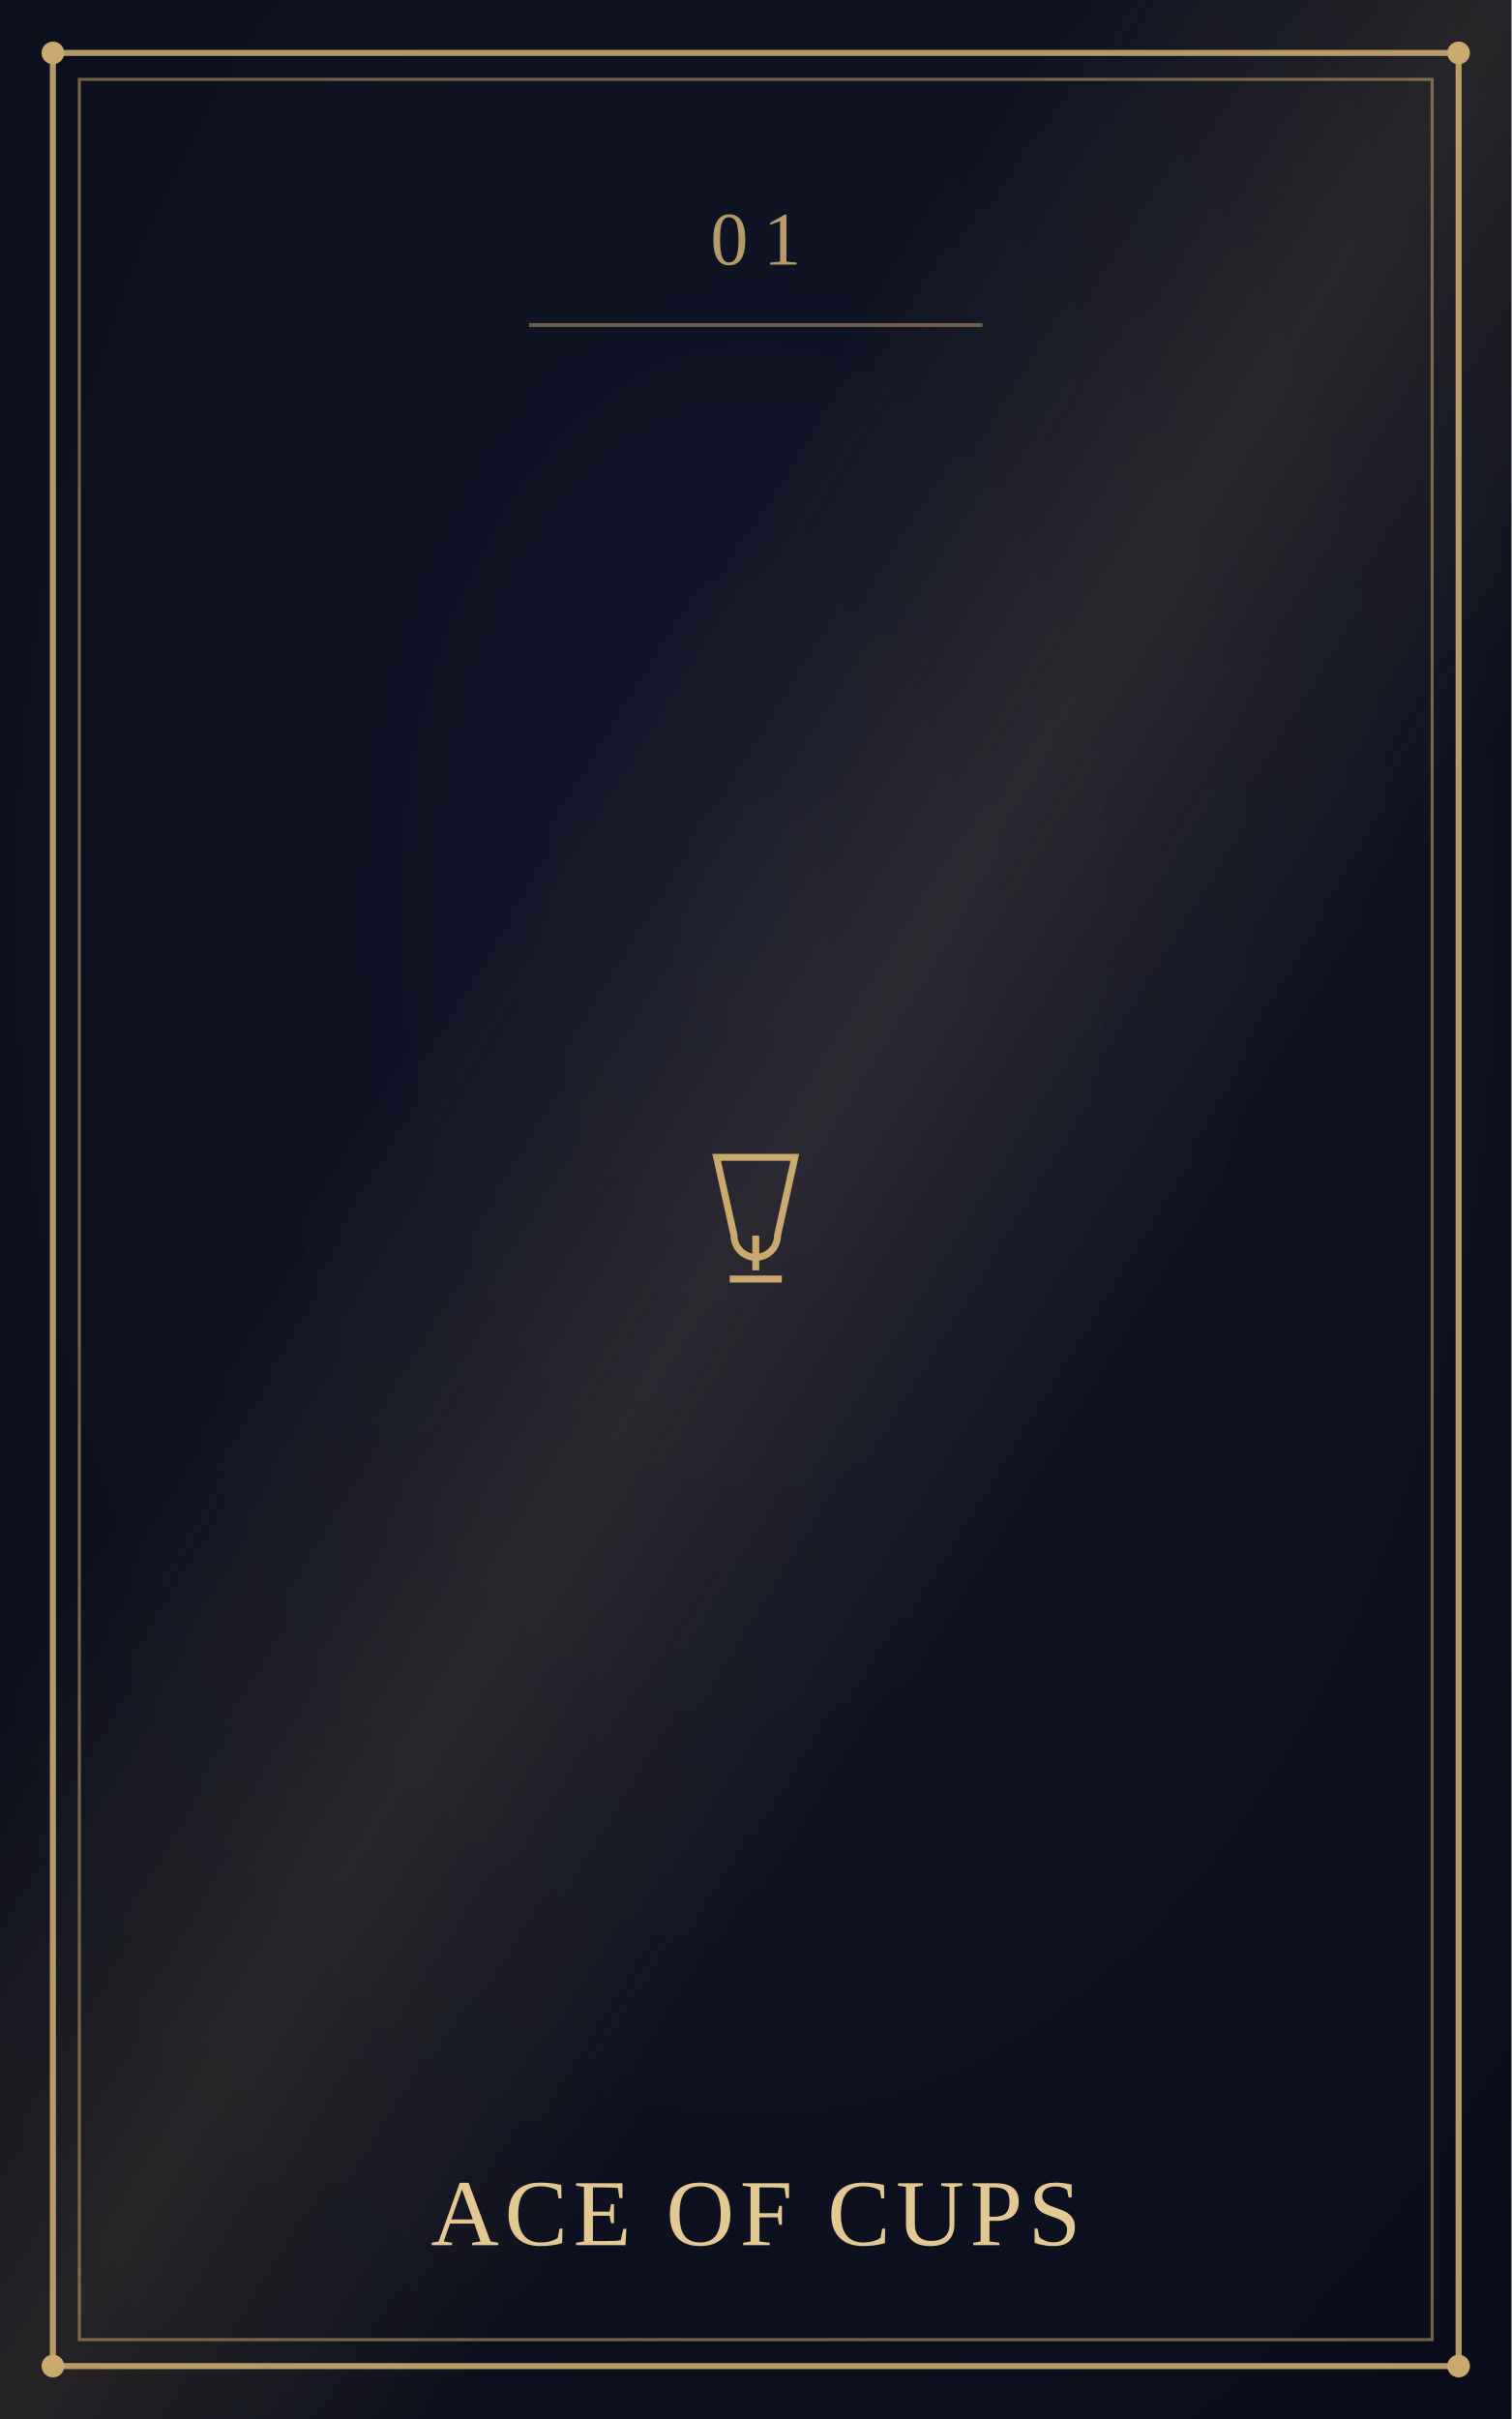
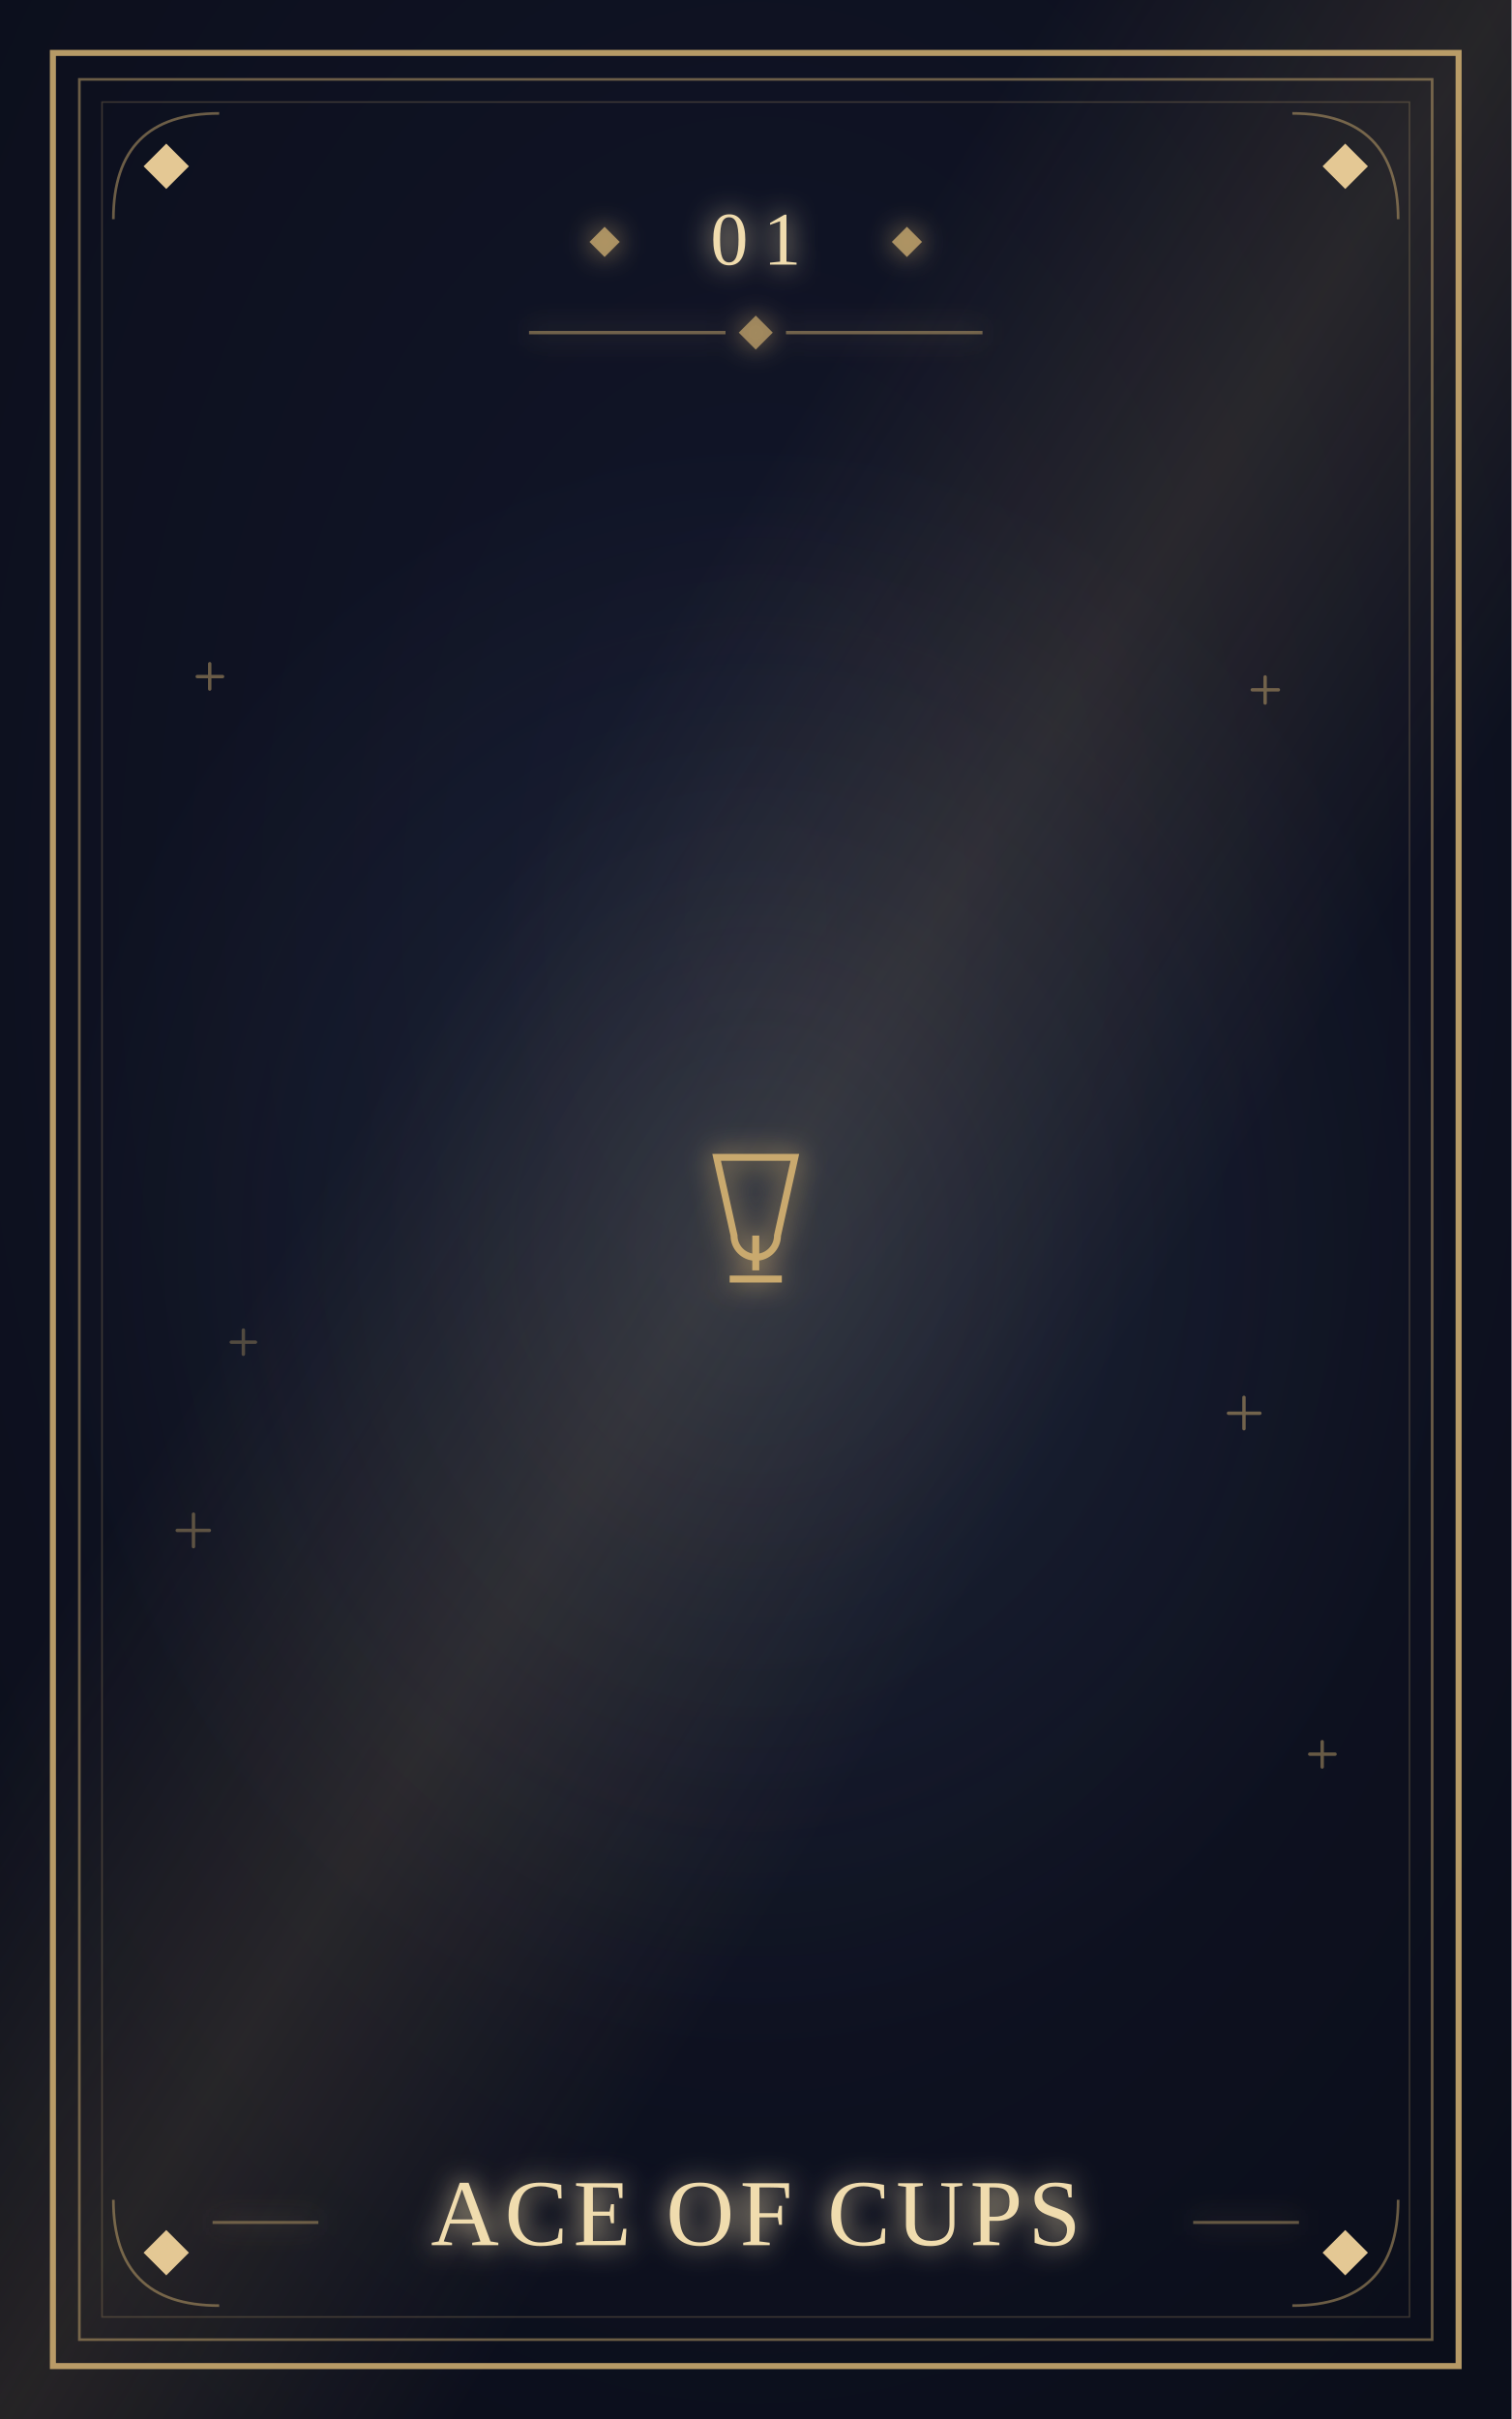
<svg xmlns="http://www.w3.org/2000/svg" viewBox="0 0 400 640" width="400" height="640">
  <defs>
    <radialGradient id="bgGrad" cx="50%" cy="38%" r="75%">
      <stop offset="0%" stop-color="#12162a" />
      <stop offset="100%" stop-color="#0b0e1a" />
    </radialGradient>
    <linearGradient id="sheen" x1="0%" y1="0%" x2="100%" y2="100%">
      <stop offset="35%" stop-color="#c9a96e" stop-opacity="0" />
      <stop offset="50%" stop-color="#c9a96e" stop-opacity="0.14" />
      <stop offset="65%" stop-color="#c9a96e" stop-opacity="0" />
    </linearGradient>
+     <radialGradient id="halo" cx="50%" cy="50%" r="50%">
+       <stop offset="0%" stop-color="#8fb3c9" stop-opacity="0.13" />
+       <stop offset="45%" stop-color="#8fb3c9" stop-opacity="0.06" />
+       <stop offset="100%" stop-color="#8fb3c9" stop-opacity="0" />
+     </radialGradient>
+     <filter id="glow" x="-40%" y="-40%" width="180%" height="180%">
+       <feGaussianBlur stdDeviation="3.5" result="b" />
+       <feMerge>
+         <feMergeNode in="b" />
+         <feMergeNode in="SourceGraphic" />
+       </feMerge>
+     </filter>
    <symbol id="sym-wands" viewBox="-20 -20 40 40">
      <g>
        <line x1="0" y1="-18" x2="0" y2="18" stroke="#c9a96e" stroke-width="2" stroke-linecap="round" transform="rotate(18)" />
        <line x1="-5" y1="-10" x2="5" y2="-6" stroke="#c9a96e" stroke-width="1.3" transform="rotate(18)" />
        <line x1="-5" y1="2" x2="5" y2="6" stroke="#c9a96e" stroke-width="1.3" transform="rotate(18)" />
      </g>
    </symbol>
    <symbol id="sym-cups" viewBox="-20 -20 40 40">
      <g>
        <path d="M -9 -12 L 9 -12 L 5 6 A 5 5 0 0 1 -5 6 Z" fill="none" stroke="#c9a96e" stroke-width="1.6" />
        <line x1="0" y1="6" x2="0" y2="14" stroke="#c9a96e" stroke-width="1.6" />
        <line x1="-6" y1="16" x2="6" y2="16" stroke="#c9a96e" stroke-width="1.6" />
      </g>
    </symbol>
    <symbol id="sym-swords" viewBox="-20 -20 40 40">
      <g>
        <line x1="0" y1="-18" x2="0" y2="14" stroke="#c9a96e" stroke-width="2" />
        <line x1="-7" y1="-6" x2="7" y2="-6" stroke="#c9a96e" stroke-width="1.6" />
        <circle cx="0" cy="17" r="2.2" fill="#c9a96e" />
      </g>
    </symbol>
    <symbol id="sym-pentacles" viewBox="-20 -20 40 40">
      <g>
        <circle cx="0" cy="0" r="13" fill="none" stroke="#c9a96e" stroke-width="1.5" opacity="1" />
        <polygon points="0,-8.4 2,-2.75 7.99,-2.6 3.23,1.05 4.94,6.8 0,3.4 -4.94,6.8 -3.23,1.05 -7.99,-2.6 -2,-2.75" fill="none" stroke="#c9a96e" stroke-width="1.2" opacity="1" />
      </g>
    </symbol>
  </defs>
  <rect x="0" y="0" width="400" height="640" fill="url(#bgGrad)" />
+   <ellipse cx="200" cy="330" rx="185" ry="215" fill="url(#halo)" />
  <rect x="0" y="0" width="400" height="640" fill="url(#sheen)" />
  <rect x="14" y="14" width="372" height="612" fill="none" stroke="#c9a96e" stroke-width="1.6" opacity="0.9" />
-   <rect x="21" y="21" width="358" height="598" fill="none" stroke="#c9a96e" stroke-width="0.8" opacity="0.55" />
-   <circle cx="14" cy="14" r="3" fill="#c9a96e" />
-   <circle cx="386" cy="14" r="3" fill="#c9a96e" />
-   <circle cx="14" cy="626" r="3" fill="#c9a96e" />
-   <circle cx="386" cy="626" r="3" fill="#c9a96e" />
-   <use href="#sym-cups" x="177" y="297" width="46" height="46" />
-   <text x="200" y="70" text-anchor="middle" font-family="Georgia, 'Times New Roman', serif" font-size="20" letter-spacing="4" fill="#c9a96e" opacity="0.9">01</text>
-   <line x1="140" y1="86" x2="260" y2="86" stroke="#c9a96e" stroke-width="1" opacity="0.5" />
-   <text x="200" y="594" text-anchor="middle" font-family="Georgia, 'Times New Roman', serif" font-size="25" letter-spacing="1.5" fill="#e4c894">ACE OF CUPS</text>
+   <rect x="21" y="21" width="358" height="598" fill="none" stroke="#c9a96e" stroke-width="0.7" opacity="0.5" />
+   <rect x="27" y="27" width="346" height="586" fill="none" stroke="#c9a96e" stroke-width="0.4" opacity="0.25" />
+   <polygon points="44,38 50,44 44,50 38,44" fill="#e4c894" opacity="1" />
+   <polygon points="356,38 362,44 356,50 350,44" fill="#e4c894" opacity="1" />
+   <polygon points="44,590 50,596 44,602 38,596" fill="#e4c894" opacity="1" />
+   <polygon points="356,590 362,596 356,602 350,596" fill="#e4c894" opacity="1" />
+   <g fill="none" stroke="#c9a96e" stroke-width="0.7" opacity="0.5">
+     <path d="M30 58 Q30 30 58 30" />
+     <path d="M370 58 Q370 30 342 30" />
+     <path d="M30 582 Q30 610 58 610" />
+     <path d="M370 582 Q370 610 342 610" />
+   </g>
+   <g stroke="#c9a96e" stroke-width="0.9" stroke-linecap="round" opacity="0.41">
+     <line x1="51.2" y1="400.6" x2="51.2" y2="409.2" />
+     <line x1="46.9" y1="404.9" x2="55.4" y2="404.9" />
+   </g>
+   <g stroke="#c9a96e" stroke-width="0.9" stroke-linecap="round" opacity="0.53">
+     <line x1="329.2" y1="369.7" x2="329.2" y2="378.0" />
+     <line x1="325.1" y1="373.9" x2="333.4" y2="373.9" />
+   </g>
+   <g stroke="#c9a96e" stroke-width="0.9" stroke-linecap="round" opacity="0.35">
+     <line x1="64.4" y1="351.9" x2="64.4" y2="358.3" />
+     <line x1="61.2" y1="355.1" x2="67.6" y2="355.1" />
+   </g>
+   <g stroke="#c9a96e" stroke-width="0.9" stroke-linecap="round" opacity="0.48">
+     <line x1="349.9" y1="460.8" x2="349.9" y2="467.5" />
+     <line x1="346.6" y1="464.1" x2="353.3" y2="464.1" />
+   </g>
+   <g stroke="#c9a96e" stroke-width="0.9" stroke-linecap="round" opacity="0.49">
+     <line x1="55.5" y1="175.6" x2="55.5" y2="182.3" />
+     <line x1="52.2" y1="179.0" x2="58.9" y2="179.0" />
+   </g>
+   <g stroke="#c9a96e" stroke-width="0.9" stroke-linecap="round" opacity="0.49">
+     <line x1="334.8" y1="179.1" x2="334.8" y2="186.0" />
+     <line x1="331.4" y1="182.5" x2="338.3" y2="182.5" />
+   </g>
+   <g filter="url(#glow)">
+     <use href="#sym-cups" x="177" y="297" width="46" height="46" />
+     <text x="200" y="70" text-anchor="middle" font-family="Georgia, 'Times New Roman', serif" font-size="20" letter-spacing="4" fill="#f0dcae">01</text>
+     <polygon points="160,60 164,64 160,68 156,64" fill="#c9a96e" opacity="0.8" />
+     <polygon points="240,60 244,64 240,68 236,64" fill="#c9a96e" opacity="0.8" />
+     <line x1="140" y1="88" x2="192" y2="88" stroke="#c9a96e" stroke-width="0.9" opacity="0.5" />
+     <line x1="208" y1="88" x2="260" y2="88" stroke="#c9a96e" stroke-width="0.9" opacity="0.5" />
+     <polygon points="200,83.5 204.5,88 200,92.5 195.5,88" fill="#c9a96e" opacity="0.7" />
+     <text x="200" y="594" text-anchor="middle" font-family="Georgia, 'Times New Roman', serif" font-size="25" letter-spacing="1.5" fill="#f0dcae">ACE OF CUPS</text>
+     <line x1="56.25" y1="588" x2="84.25" y2="588" stroke="#c9a96e" stroke-width="0.8" opacity="0.45" />
+     <line x1="315.75" y1="588" x2="343.75" y2="588" stroke="#c9a96e" stroke-width="0.8" opacity="0.45" />
+   </g>
</svg>
